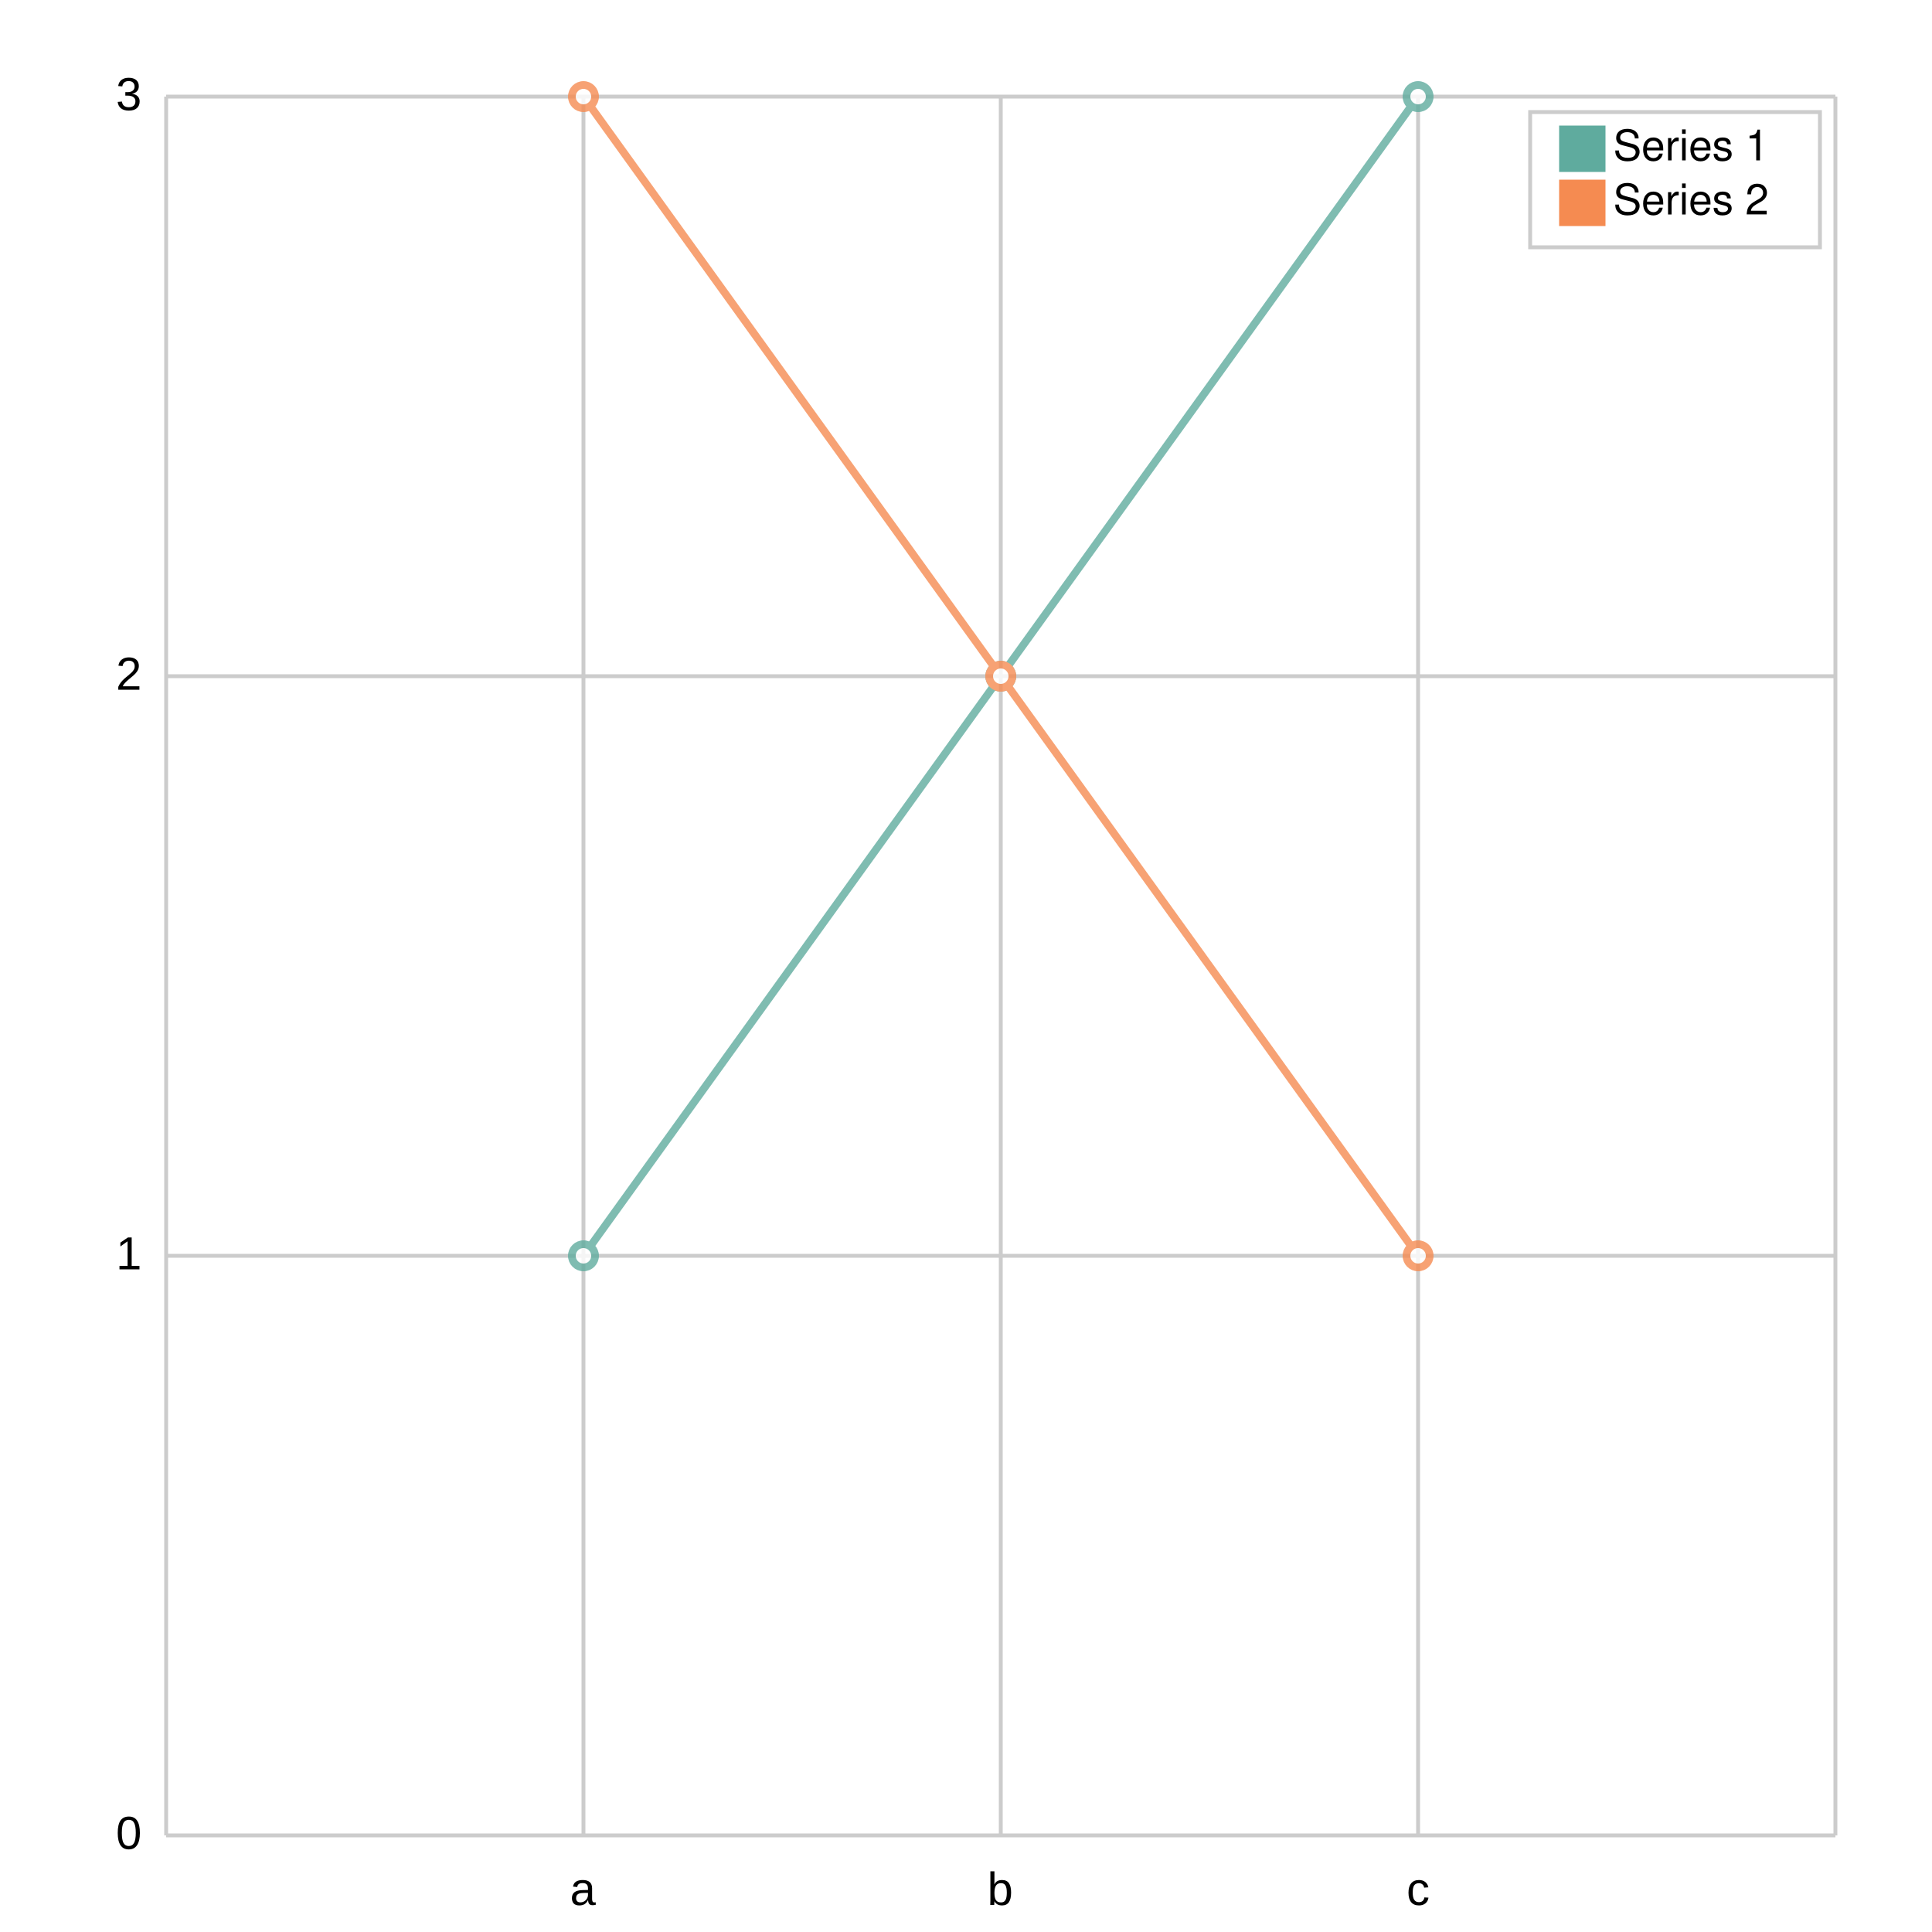
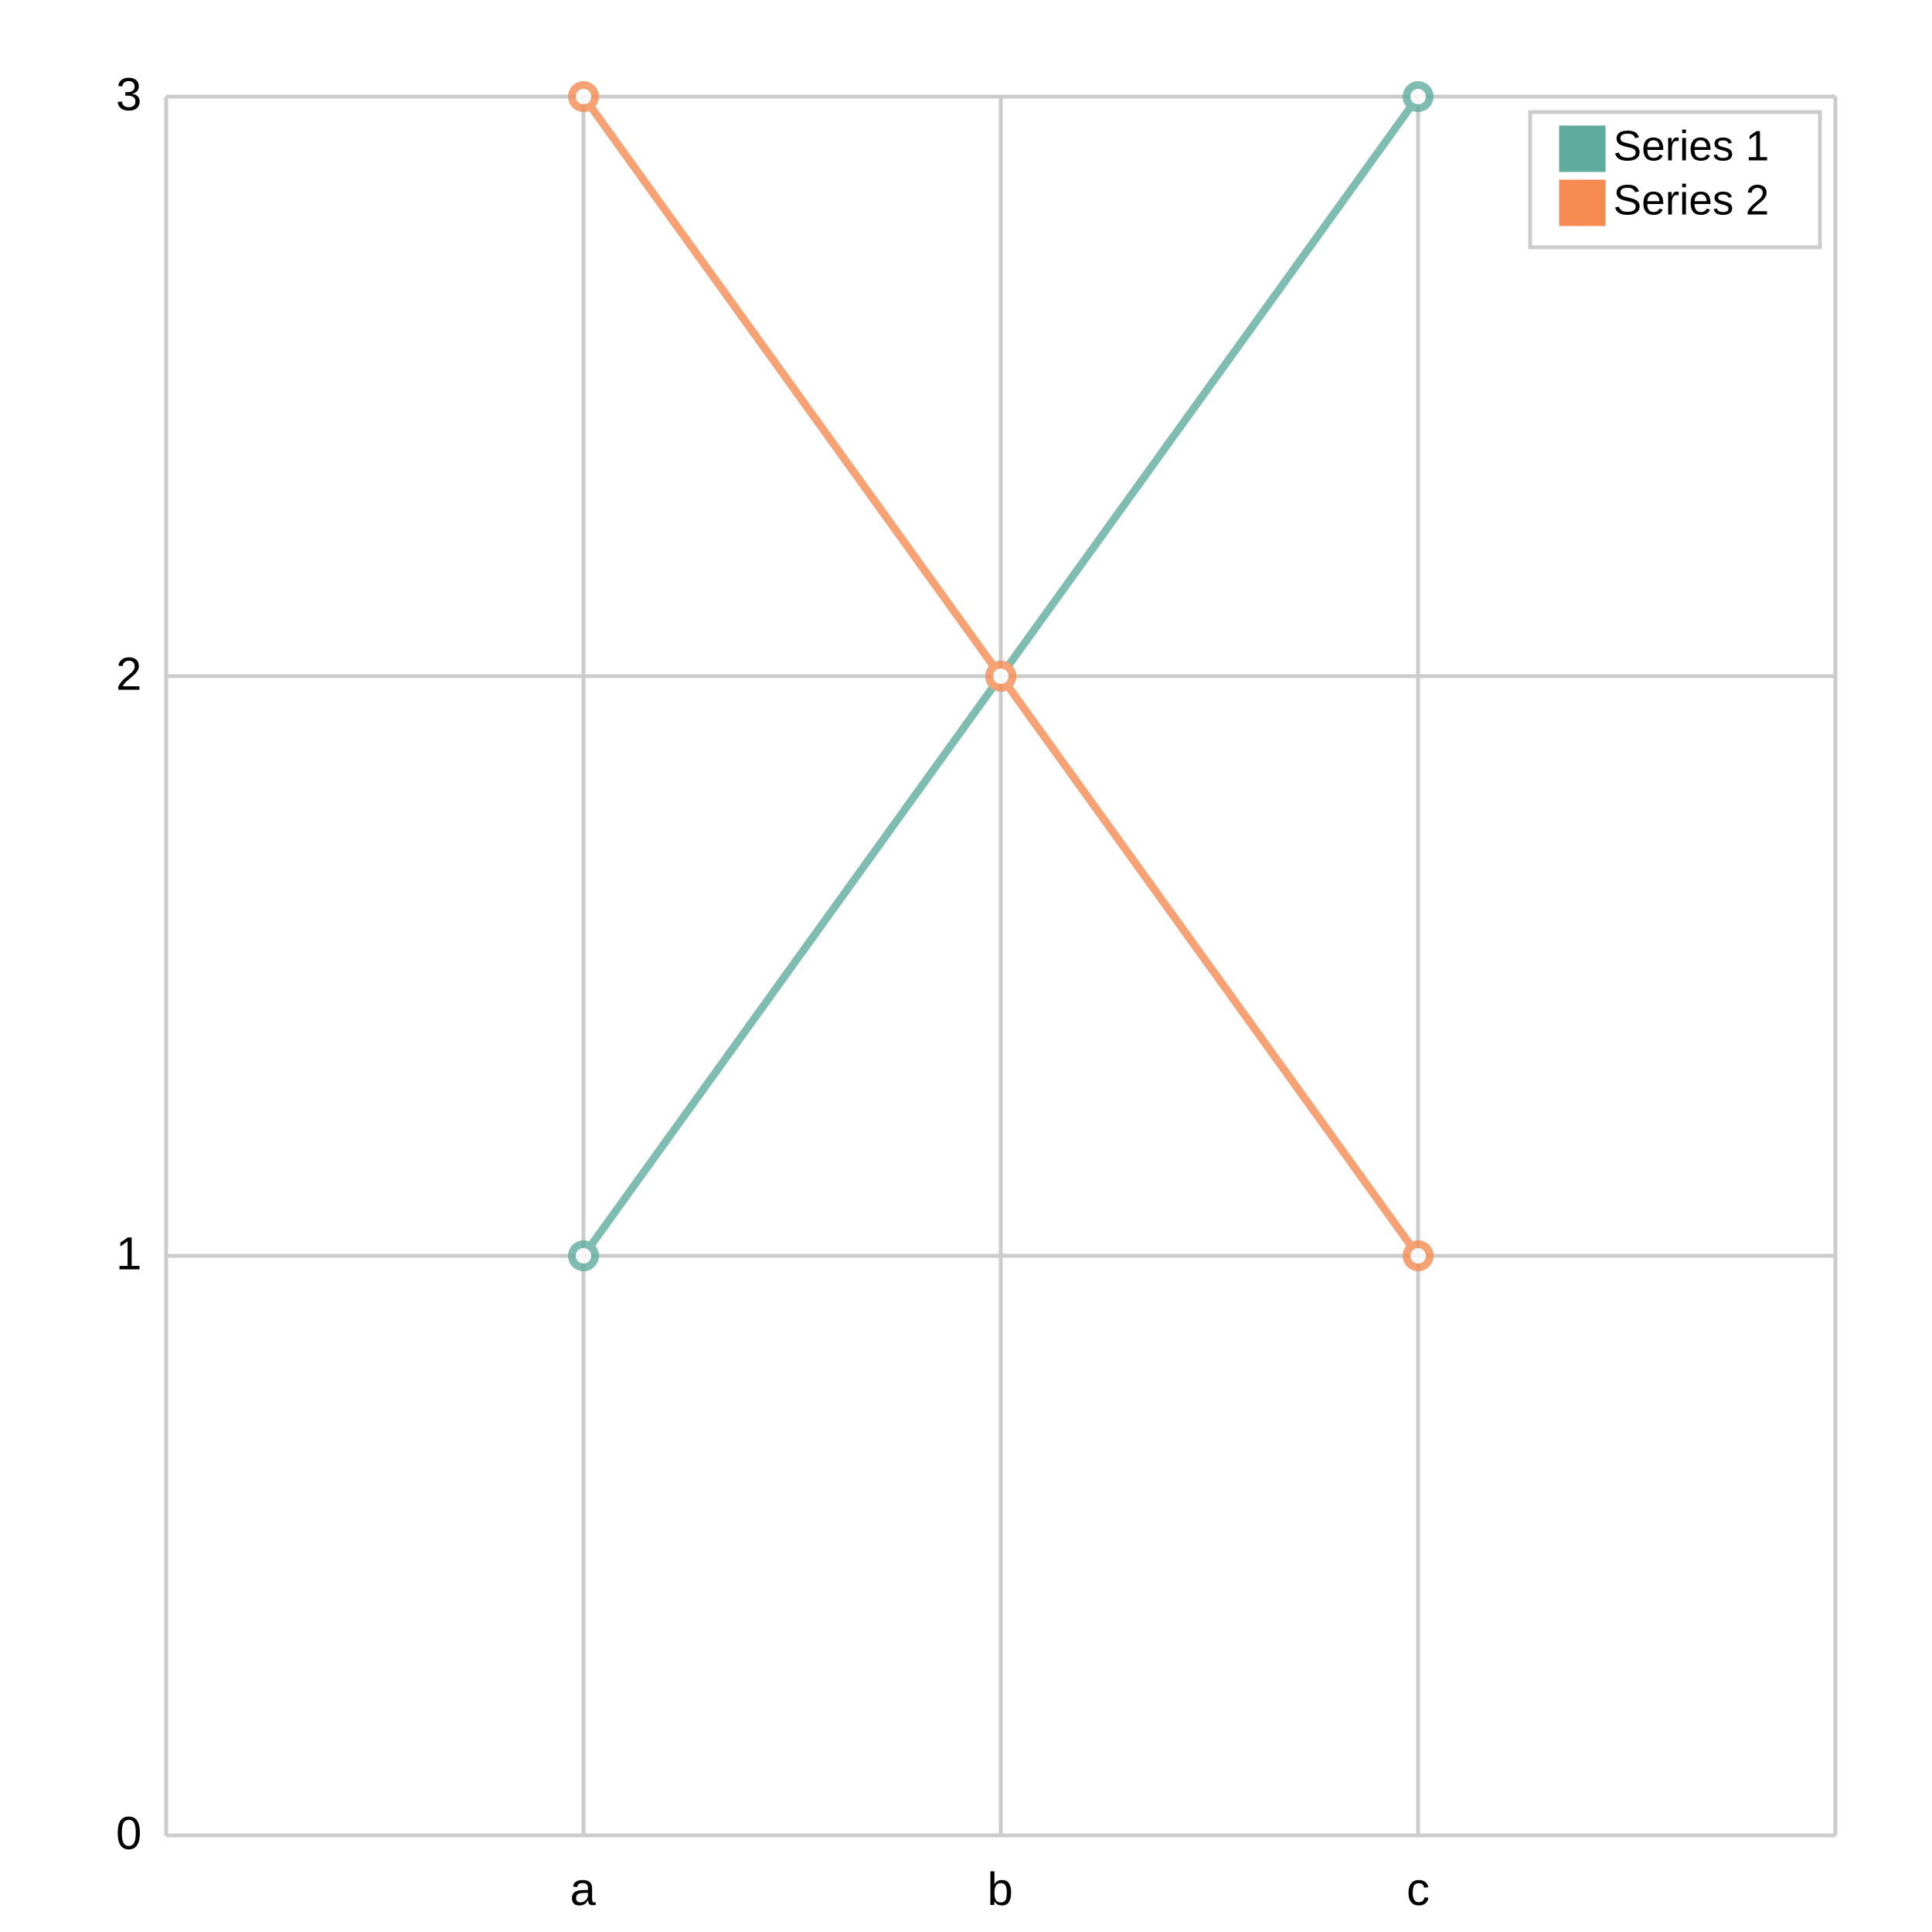
<svg xmlns="http://www.w3.org/2000/svg" width="500" height="500" viewBox="0 0 500 500">
  <path fill="white" d="M0 0 h500 v500 h-500 v-500Z" />
  <g>
    <path stroke="#CCCCCC" stroke-dasharray="None" d="M0 0.0 h432.0 M0 150.0 h432.0 M0 300.0 h432.0 M0 450.0 h432.0" transform="translate(43.0, 25.0)" />
    <g font-size="12" font-family="Arial" transform="translate(37.0, 25.0)">
      <text x="0" y="0.0" transform="translate(-7, 3.5)">3</text>
      <text x="0" y="150.0" transform="translate(-7, 3.5)">2</text>
      <text x="0" y="300.0" transform="translate(-7, 3.5)">1</text>
      <text x="0" y="450.0" transform="translate(-7, 3.5)">0</text>
    </g>
  </g>
  <g>
    <path stroke="#CCCCCC" stroke-dasharray="None" d="M0.0 0 v450.0 M108.0 0 v450.0 M216.0 0 v450.0 M324.0 0 v450.0 M432.0 0 v450.0" transform="translate(43.0, 25.0)" />
    <g font-size="12" font-family="Arial" transform="translate(43.0, 43.0)">
      <text x="0.0" y="450.0" transform="translate(-2.0, 0)"> </text>
      <text x="108.0" y="450.0" transform="translate(-3.5, 0)">a</text>
      <text x="216.0" y="450.0" transform="translate(-3.5, 0)">b</text>
      <text x="324.0" y="450.0" transform="translate(-3.0, 0)">c</text>
      <text x="432.0" y="450.0" transform="translate(-2.0, 0)"> </text>
    </g>
  </g>
  <g opacity="0.8" transform="translate(-25.0, -25.0) rotate(180, 250.0, 250.0) scale(-1, 1) translate(-432.0, 0)">
    <g fill="white" stroke="#5fab9e" stroke-width="2">
      <path d="M108.0 150.0 L216.0 300.0 L324.0 450.0" fill="none" />
      <circle cx="108.0" cy="150.0" r="3" />
      <circle cx="216.0" cy="300.0" r="3" />
      <circle cx="324.0" cy="450.0" r="3" />
    </g>
    <g fill="white" stroke="#f58b51" stroke-width="2">
      <path d="M108.0 450.0 L216.0 300.0 L324.0 150.0" fill="none" />
      <circle cx="108.0" cy="450.0" r="3" />
      <circle cx="216.0" cy="300.0" r="3" />
      <circle cx="324.0" cy="150.0" r="3" />
    </g>
  </g>
  <g>
    <rect transform="translate(-7.5, -3.5)" x="403.5" y="32.5" width="75.0" height="35.0" fill="#ffffff" stroke="#CCCCCC" />
    <g transform="translate(0, 12)">
      <rect y="20.5" x="403.5" width="12" height="12" fill="#5fab9e" />
-       <text y="29.5" x="417.5" font-size="11" font-family="Helvetica">Series 1</text>
+       <text y="29.5" x="417.5" font-size="11" font-family="Arial">Series 1</text>
    </g>
    <g transform="translate(0, 14)">
      <rect y="32.5" x="403.5" width="12" height="12" fill="#f58b51" />
-       <text y="41.5" x="417.5" font-size="11" font-family="Helvetica">Series 2</text>
+       <text y="41.5" x="417.5" font-size="11" font-family="Arial">Series 2</text>
    </g>
  </g>
</svg>
